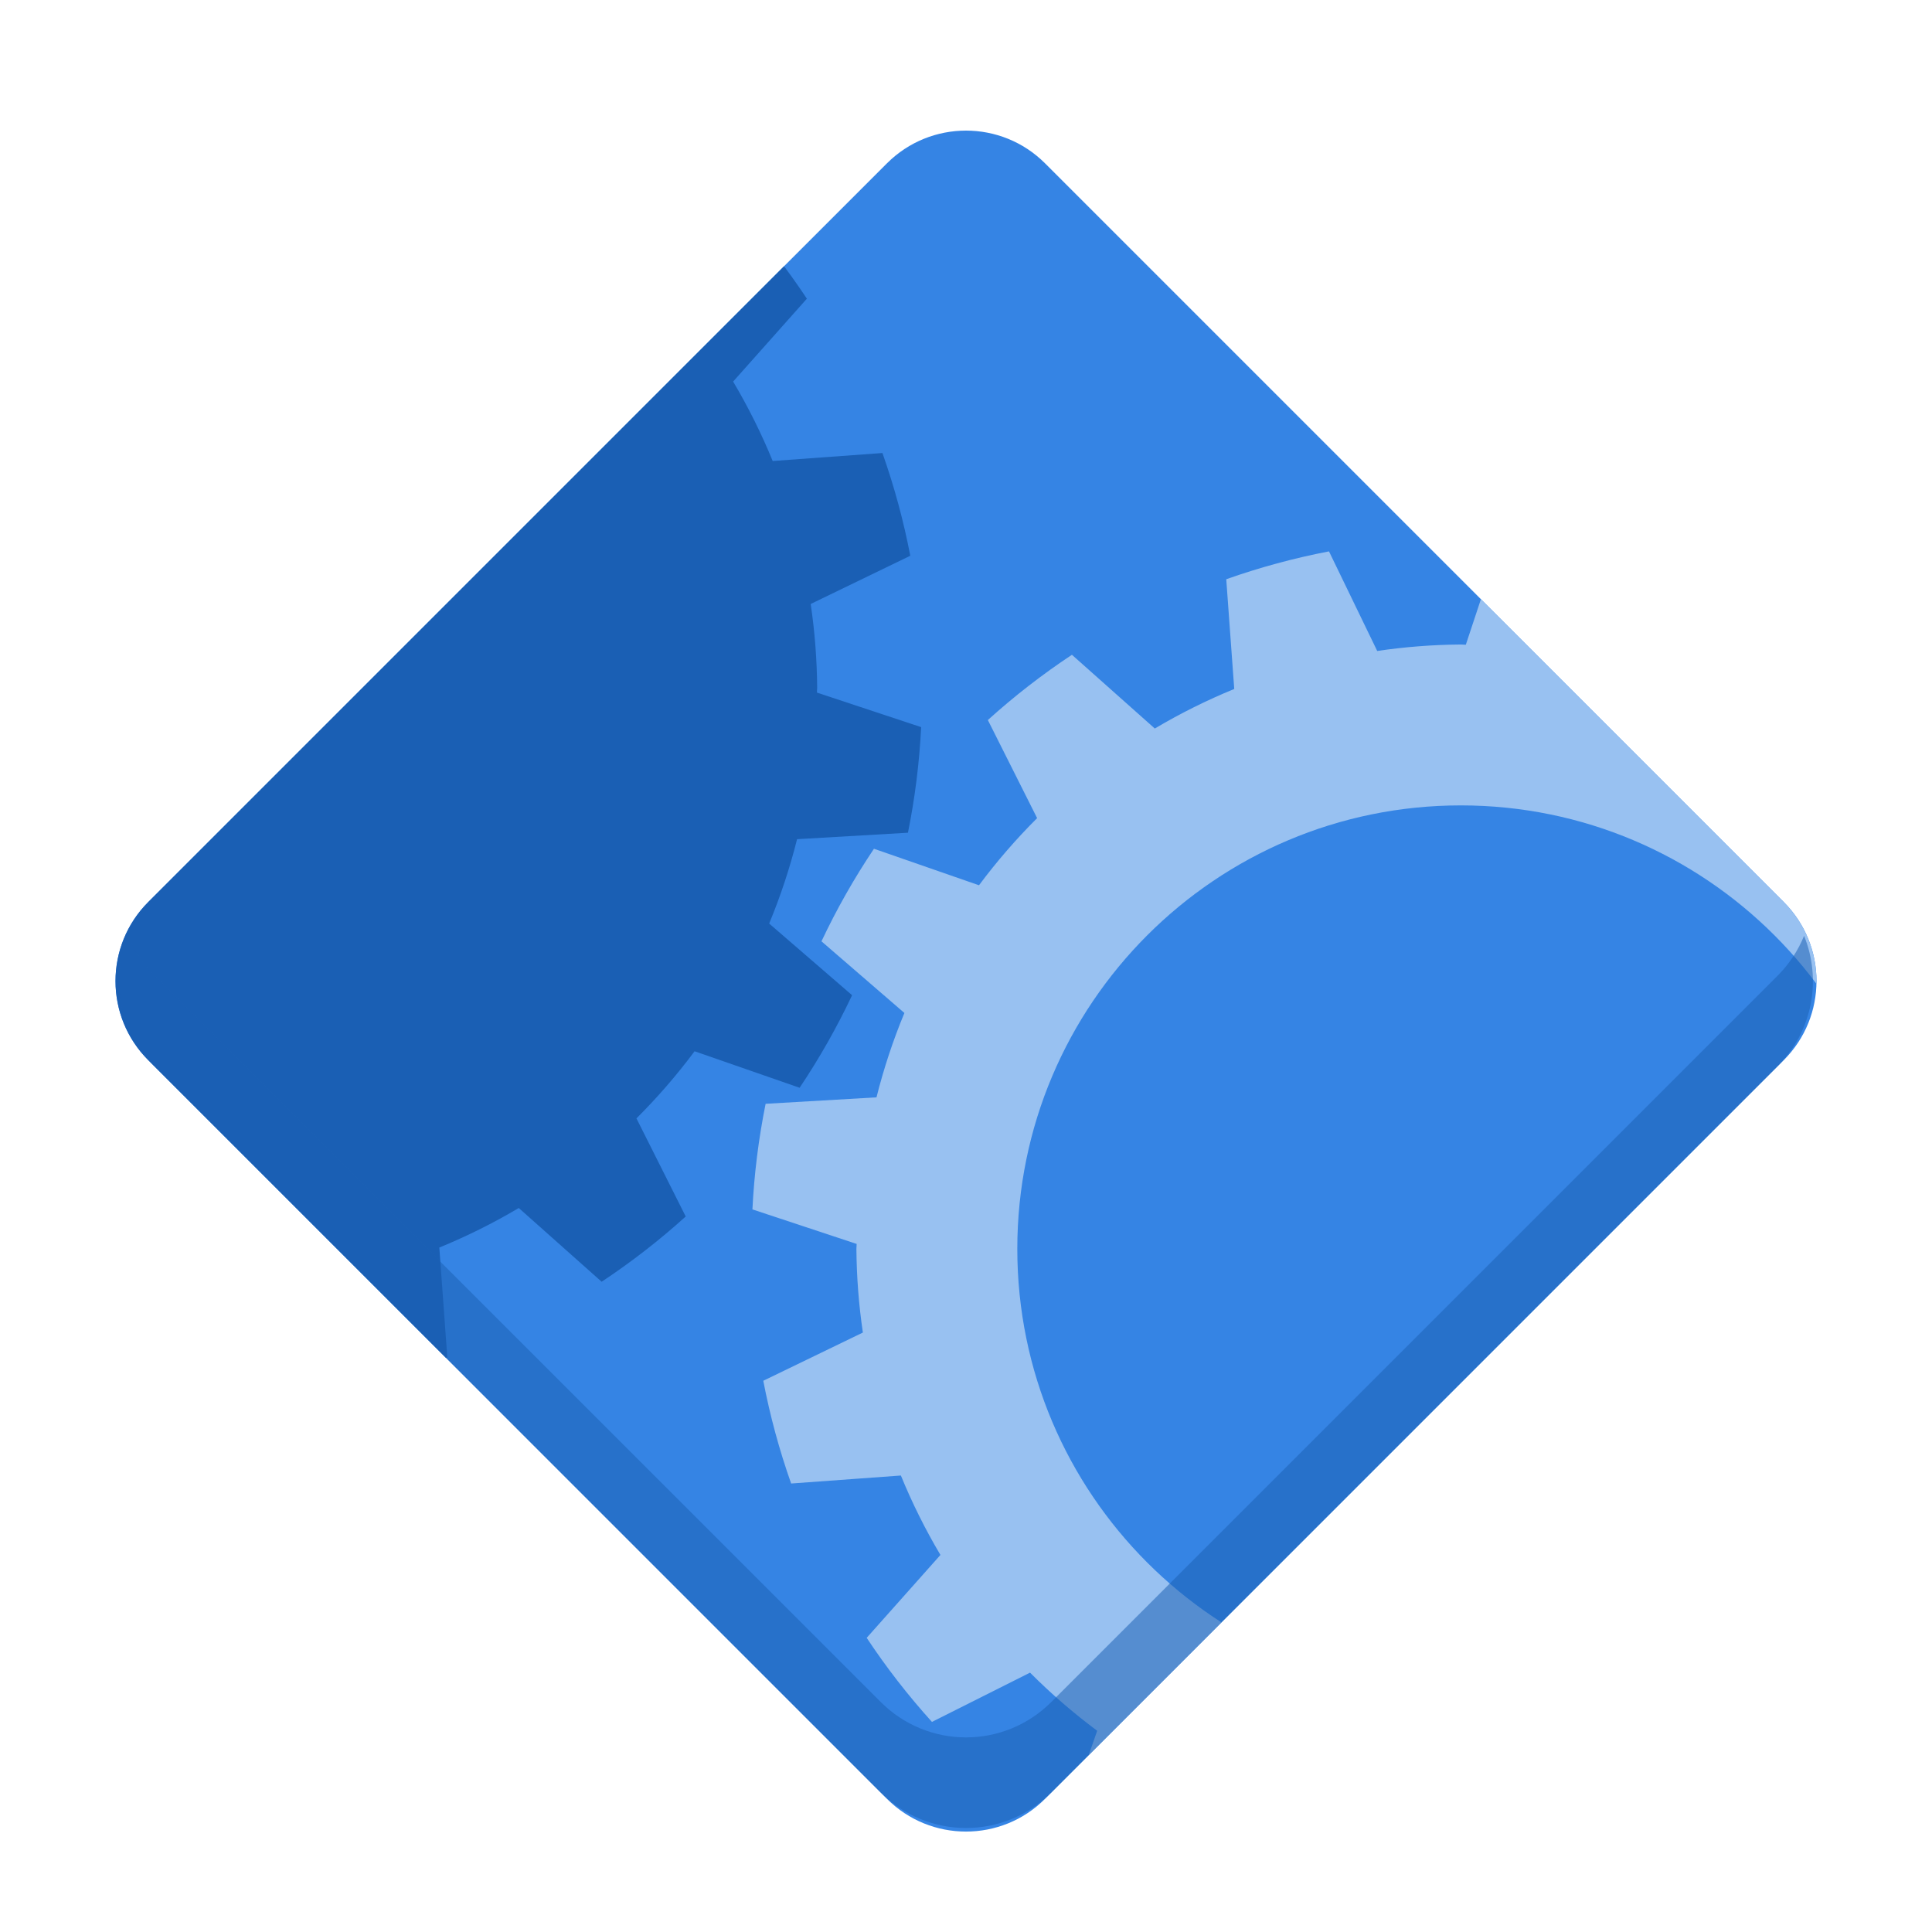
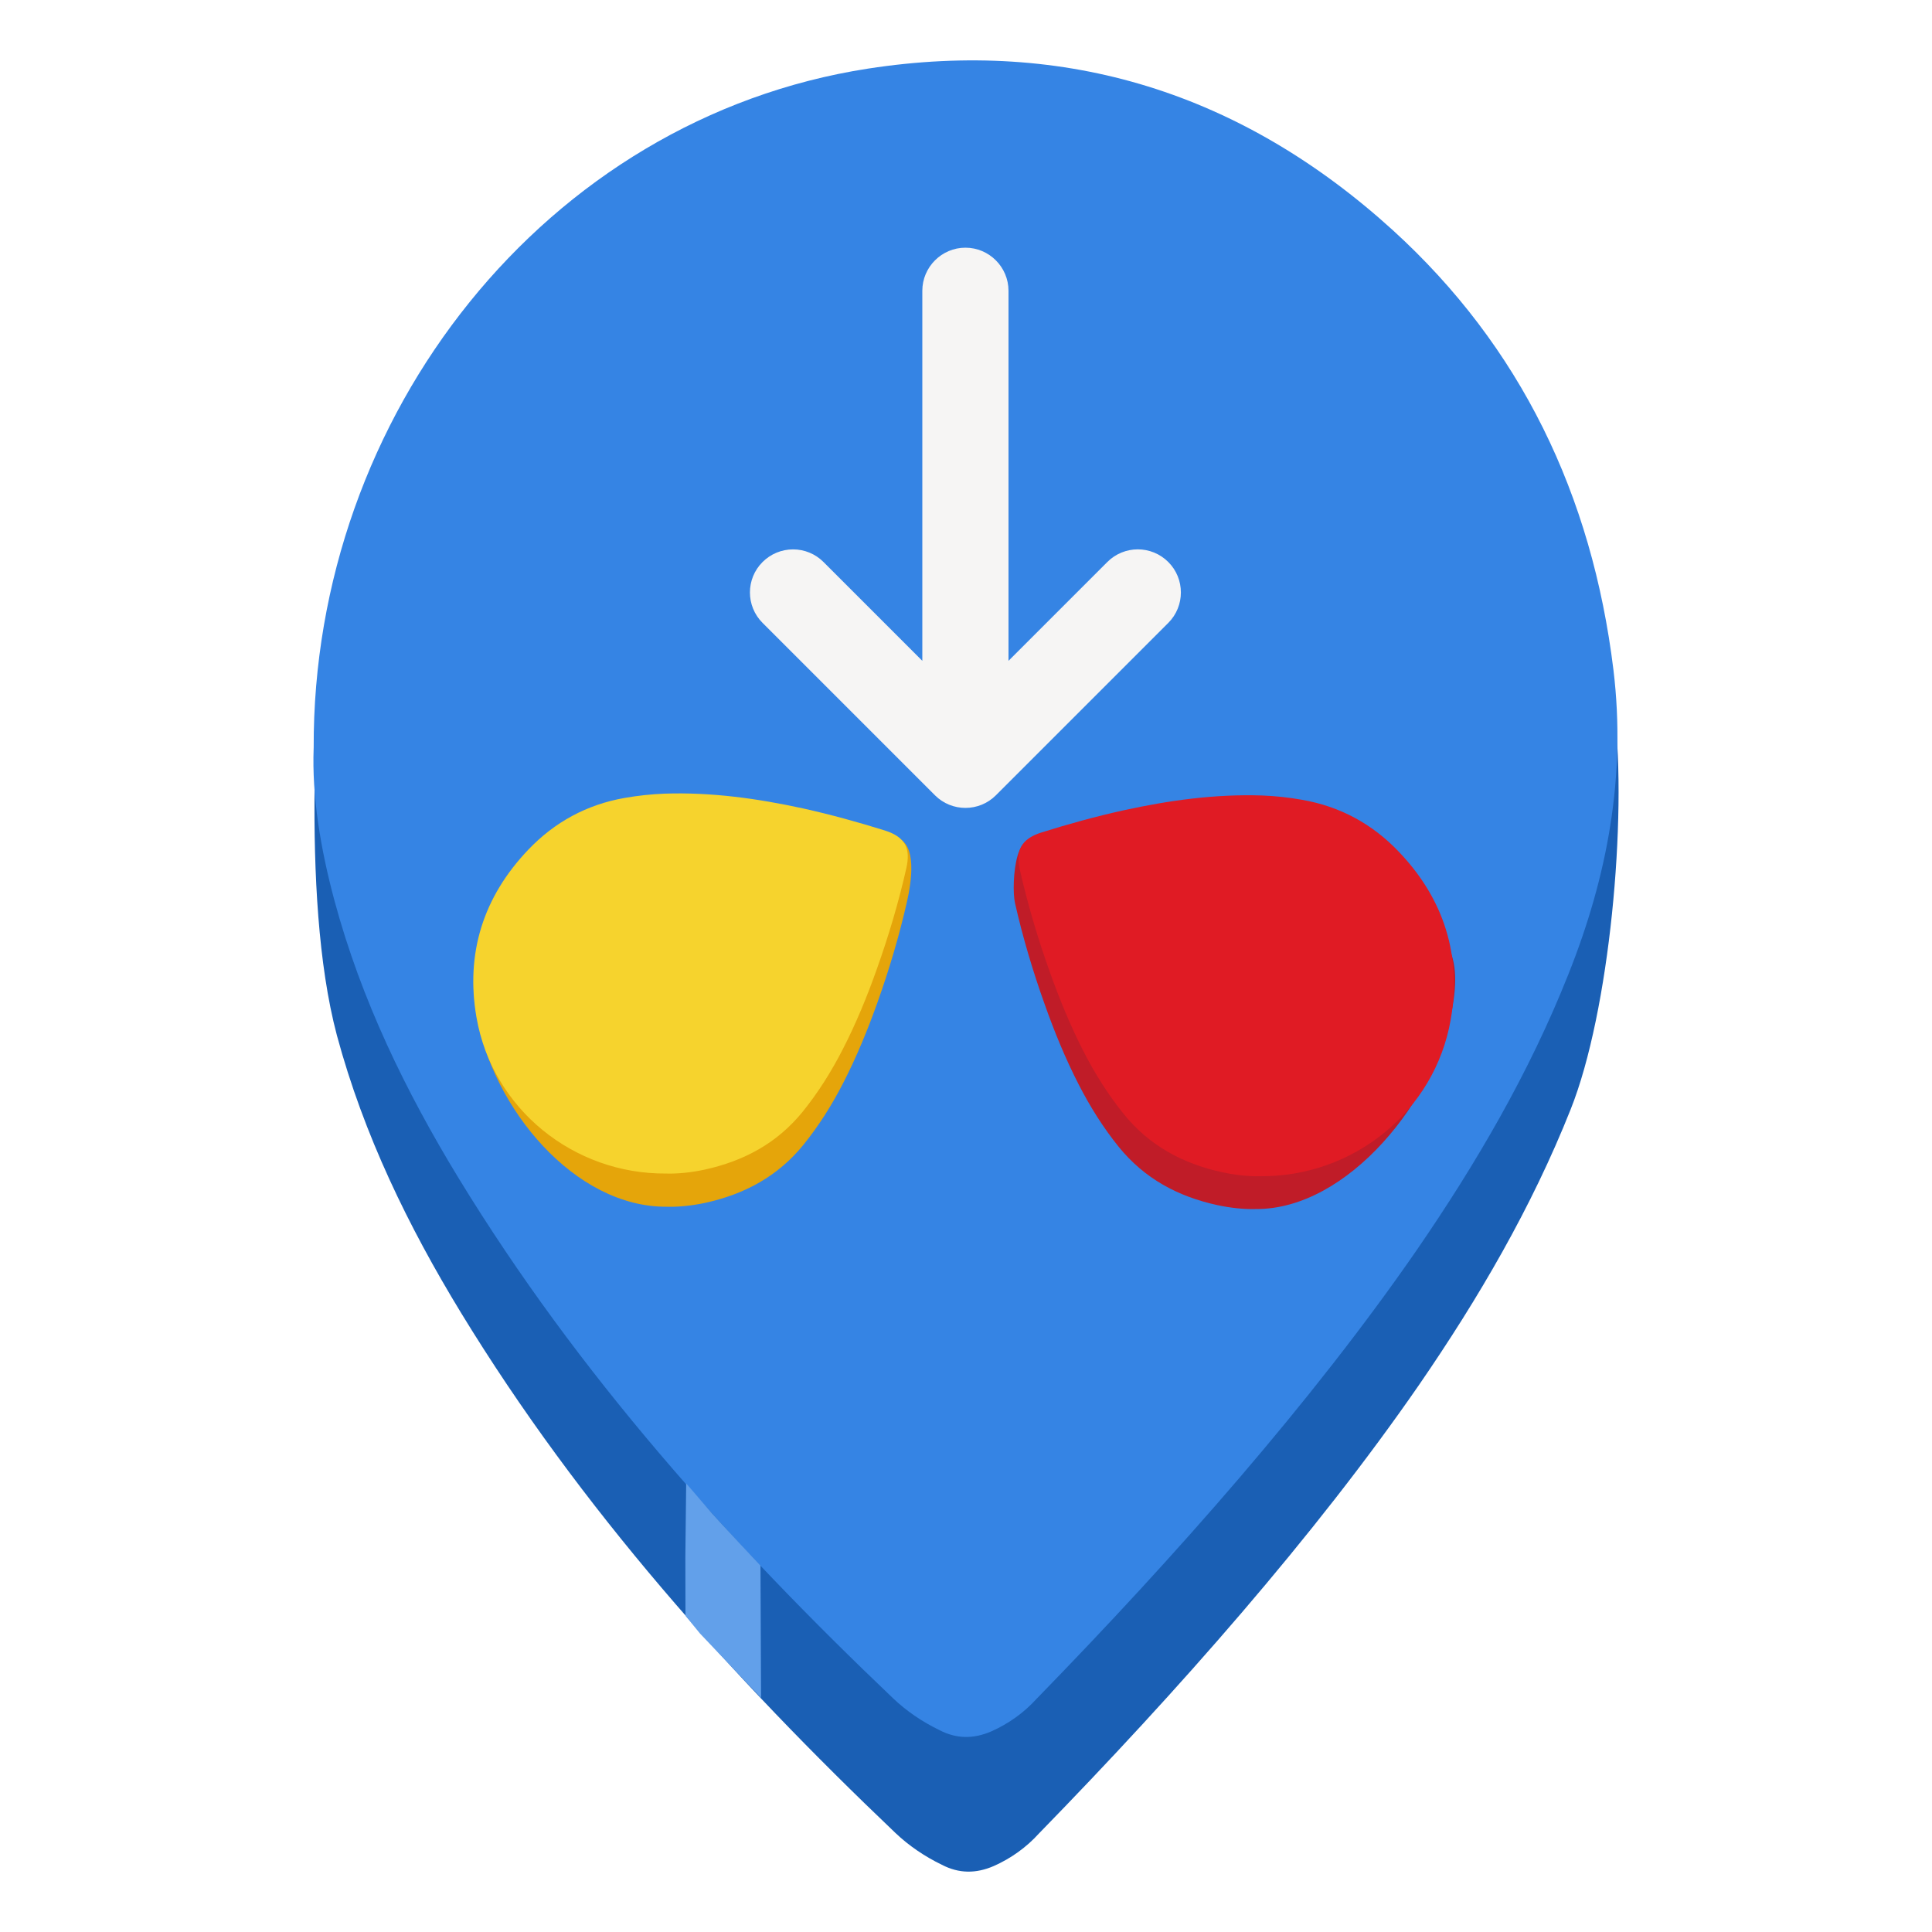
- <svg xmlns="http://www.w3.org/2000/svg" width="33.75mm" height="33.75mm" viewBox="0 0 33.75 33.75" version="1.1" id="svg974">
-   <defs id="defs968">
-     <clipPath clipPathUnits="userSpaceOnUse" id="clipPath18689">
-       <rect clip-path="none" transform="rotate(45)" ry="32" rx="32" y="123.999" x="486.037" height="362.943" width="362.943" id="rect18691" style="display:inline;opacity:1;vector-effect:none;fill:#4a86cf;fill-opacity:1;stroke:none;stroke-width:26.067;stroke-linecap:butt;stroke-linejoin:miter;stroke-miterlimit:4;stroke-dasharray:none;stroke-dashoffset:0;stroke-opacity:1;marker:none;marker-start:none;marker-mid:none;marker-end:none;paint-order:normal;enable-background:new" />
-     </clipPath>
-     <clipPath clipPathUnits="userSpaceOnUse" id="clipPath18689-3">
-       <rect clip-path="none" transform="rotate(45)" ry="32" rx="32" y="123.999" x="486.037" height="362.943" width="362.943" id="rect18691-6" style="display:inline;opacity:1;vector-effect:none;fill:#4a86cf;fill-opacity:1;stroke:none;stroke-width:26.067;stroke-linecap:butt;stroke-linejoin:miter;stroke-miterlimit:4;stroke-dasharray:none;stroke-dashoffset:0;stroke-opacity:1;marker:none;marker-start:none;marker-mid:none;marker-end:none;paint-order:normal;enable-background:new" />
-     </clipPath>
-   </defs>
-   <g id="layer1" transform="translate(-61.81982,-103.944)">
-     <g transform="matrix(0.2636723,0,0,0.2636723,61.81982,-529.397)" style="display:inline;stroke-width:0.25;enable-background:new" id="g1836">
-       <g transform="matrix(0.25,0,0,0.25,0,2295)" id="g18818" style="stroke-width:0.25">
-         <g style="stroke-width:0.27" transform="matrix(0.9260519,0,0,0.9260519,18.93073,50.87633)" id="g18590">
-           <g style="stroke-width:0.27" id="g18681" clip-path="url(#clipPath18689-3)">
-             <rect style="opacity:1;vector-effect:none;fill:#3584e4;fill-opacity:1;stroke:none;stroke-width:8.221;stroke-linecap:butt;stroke-linejoin:miter;stroke-miterlimit:4;stroke-dasharray:none;stroke-dashoffset:0;stroke-opacity:1;marker:none;marker-start:none;marker-mid:none;marker-end:none;paint-order:normal" id="rect18571" width="424" height="424" x="458.337" y="90.642" rx="10.092" ry="10.092" transform="matrix(0.6052817,0.6052817,-0.6052817,0.6052817,33.44063,99.07363)" clip-path="none" />
-             <circle style="opacity:1;vector-effect:none;fill:#f66151;fill-opacity:1;stroke:none;stroke-width:7.037;stroke-linecap:butt;stroke-linejoin:miter;stroke-miterlimit:4;stroke-dasharray:none;stroke-dashoffset:0;stroke-opacity:1;marker:none;marker-start:none;marker-mid:none;marker-end:none;paint-order:normal" id="path18706" cx="0" cy="0" r="0" transform="translate(0,-212)" />
-             <circle style="opacity:1;vector-effect:none;fill:#f66151;fill-opacity:1;stroke:none;stroke-width:7.037;stroke-linecap:butt;stroke-linejoin:miter;stroke-miterlimit:4;stroke-dasharray:none;stroke-dashoffset:0;stroke-opacity:1;marker:none;marker-start:none;marker-mid:none;marker-end:none;paint-order:normal" id="path18708" cx="0" cy="0" r="0" transform="translate(0,-212)" />
-             <path style="display:inline;opacity:1;vector-effect:none;fill:#98c1f1;fill-opacity:1;stroke:none;stroke-width:7.037;stroke-linecap:butt;stroke-linejoin:miter;stroke-miterlimit:4;stroke-dasharray:none;stroke-dashoffset:0;stroke-opacity:1;marker:none;marker-start:none;marker-mid:none;marker-end:none;paint-order:normal;enable-background:new" d="m 408.92,561.918 -9.886,29.829 a 172.971,172.971 0 0 0 -1.427,-0.071 172.971,172.971 0 0 0 -23.929,1.852 l -13.801,-28.501 a 203.293,203.293 0 0 0 -29.401,7.972 l 2.286,31.405 a 172.971,172.971 0 0 0 -22.732,11.319 l -23.718,-21.103 a 203.293,203.293 0 0 0 -24.059,18.674 l 14.099,28.073 a 172.971,172.971 0 0 0 -16.636,19.211 l -30.058,-10.448 a 203.293,203.293 0 0 0 -15.017,26.488 l 23.73,20.507 a 172.971,172.971 0 0 0 -7.985,24.143 l -31.73,1.849 a 203.293,203.293 0 0 0 -3.778,30.217 l 29.829,9.886 a 172.971,172.971 0 0 0 -0.071,1.427 172.971,172.971 0 0 0 1.852,23.929 l -28.501,13.801 a 203.293,203.293 0 0 0 7.972,29.401 l 31.405,-2.286 a 172.971,172.971 0 0 0 11.319,22.732 l -21.103,23.718 a 203.293,203.293 0 0 0 18.674,24.059 l 28.073,-14.099 a 172.971,172.971 0 0 0 19.211,16.636 l -10.448,30.058 a 203.293,203.293 0 0 0 26.488,15.017 l 20.507,-23.73 a 172.971,172.971 0 0 0 24.143,7.985 l 1.849,31.73 a 203.293,203.293 0 0 0 30.217,3.778 l 9.886,-29.829 a 172.971,172.971 0 0 0 1.427,0.071 172.971,172.971 0 0 0 23.929,-1.852 l 13.801,28.501 a 203.293,203.293 0 0 0 29.401,-7.972 l -2.286,-31.405 a 172.971,172.971 0 0 0 22.732,-11.319 l 23.718,21.103 A 203.293,203.293 0 0 0 532.96,916 l -14.099,-28.073 a 172.971,172.971 0 0 0 16.636,-19.211 l 30.058,10.448 a 203.293,203.293 0 0 0 15.017,-26.488 l -23.73,-20.507 a 172.971,172.971 0 0 0 7.985,-24.143 l 31.73,-1.849 a 203.293,203.293 0 0 0 3.778,-30.217 l -29.829,-9.886 a 172.971,172.971 0 0 0 0.071,-1.427 172.971,172.971 0 0 0 -1.852,-23.929 l 28.501,-13.801 a 203.293,203.293 0 0 0 -7.972,-29.401 l -31.405,2.286 a 172.971,172.971 0 0 0 -11.319,-22.732 l 21.103,-23.718 a 203.293,203.293 0 0 0 -18.674,-24.059 l -28.073,14.099 a 172.971,172.971 0 0 0 -19.211,-16.636 l 10.448,-30.058 A 203.293,203.293 0 0 0 485.636,581.681 l -20.507,23.73 a 172.971,172.971 0 0 0 -24.143,-7.985 l -1.849,-31.73 a 203.293,203.293 0 0 0 -30.217,-3.778 z M 397.607,637.722 A 126.926,126.926 0 0 1 524.532,764.647 126.926,126.926 0 0 1 397.607,891.572 126.926,126.926 0 0 1 270.682,764.647 126.926,126.926 0 0 1 397.607,637.722 Z" id="path18717-4" />
-             <path id="path18758" d="m 51.748,401.284 -9.886,29.829 c -0.476,-0.026 -0.951,-0.05 -1.427,-0.071 -8.01,0.062 -16.005,0.681 -23.929,1.852 L 2.706,404.392 c -9.986,1.918 -19.814,4.583 -29.401,7.972 l 2.286,31.405 c -7.844,3.211 -15.442,6.994 -22.732,11.319 l -23.718,-21.103 c -8.475,5.614 -16.518,11.857 -24.059,18.674 l 14.099,28.073 c -6.009,5.987 -11.569,12.408 -16.636,19.211 l -30.058,-10.448 c -5.661,8.442 -10.68,17.296 -15.017,26.488 l 23.73,20.507 c -3.25,7.841 -5.919,15.91 -7.985,24.143 l -31.73,1.849 c -2.013,9.964 -3.276,20.064 -3.778,30.217 l 29.829,9.886 c -0.026,0.476 -0.05,0.951 -0.071,1.427 0.062,8.01 0.681,16.005 1.852,23.929 l -28.501,13.801 c 1.918,9.986 4.583,19.814 7.972,29.401 l 31.405,-2.286 c 3.211,7.844 6.994,15.442 11.319,22.732 l -21.103,23.718 c 5.614,8.475 11.857,16.518 18.674,24.059 l 28.073,-14.099 c 5.987,6.009 12.408,11.569 19.211,16.636 l -10.448,30.058 c 8.442,5.661 17.296,10.68 26.488,15.017 l 20.507,-23.73 c 7.841,3.25 15.91,5.919 24.143,7.985 l 1.849,31.73 c 9.964,2.013 20.064,3.276 30.217,3.778 l 9.886,-29.829 c 0.476,0.026 0.951,0.05 1.427,0.071 8.01,-0.062 16.005,-0.681 23.929,-1.852 l 13.801,28.501 c 9.986,-1.918 19.814,-4.583 29.401,-7.972 l -2.286,-31.405 c 7.844,-3.211 15.442,-6.994 22.732,-11.319 l 23.718,21.103 c 8.475,-5.614 16.518,-11.857 24.059,-18.674 l -14.099,-28.073 c 6.009,-5.987 11.569,-12.408 16.636,-19.211 l 30.058,10.448 c 5.661,-8.442 10.68,-17.296 15.017,-26.488 l -23.73,-20.507 c 3.25,-7.841 5.919,-15.91 7.985,-24.143 l 31.73,-1.849 c 2.013,-9.964 3.276,-20.064 3.778,-30.217 l -29.829,-9.886 c 0.026,-0.476 0.05,-0.951 0.071,-1.427 -0.062,-8.01 -0.681,-16.005 -1.852,-23.929 l 28.501,-13.801 c -1.918,-9.986 -4.583,-19.814 -7.972,-29.401 l -31.405,2.286 c -3.211,-7.844 -6.994,-15.442 -11.319,-22.732 l 21.103,-23.718 c -5.614,-8.475 -11.857,-16.518 -18.674,-24.059 l -28.073,14.099 c -5.987,-6.009 -12.408,-11.569 -19.211,-16.636 l 10.448,-30.058 c -8.442,-5.661 -17.296,-10.68 -26.488,-15.017 l -20.507,23.73 c -7.841,-3.25 -15.91,-5.919 -24.143,-7.985 l -1.849,-31.73 c -9.964,-2.013 -20.064,-3.276 -30.217,-3.778 z" style="display:inline;opacity:1;vector-effect:none;fill:#1a5fb4;fill-opacity:1;stroke:none;stroke-width:7.037;stroke-linecap:butt;stroke-linejoin:miter;stroke-miterlimit:4;stroke-dasharray:none;stroke-dashoffset:0;stroke-opacity:1;marker:none;marker-start:none;marker-mid:none;marker-end:none;paint-order:normal;enable-background:new" />
-           </g>
-         </g>
-         <path style="display:inline;opacity:0.534;vector-effect:none;fill:#1a5fb4;fill-opacity:1;stroke:none;stroke-width:1.629;stroke-linecap:butt;stroke-linejoin:miter;stroke-miterlimit:4;stroke-dasharray:none;stroke-dashoffset:0;stroke-opacity:1;marker:none;marker-start:none;marker-mid:none;marker-end:none;paint-order:normal;enable-background:new" clip-path="none" d="m 8.477,2676 c -1.171,2.887 -0.583,6.308 1.766,8.656 l 48.102,48.102 c 3.134,3.134 8.179,3.134 11.312,0 l 48.102,-48.102 c 2.348,-2.348 2.937,-5.77 1.766,-8.656 -0.392,0.966 -0.98,1.871 -1.766,2.656 l -48.102,48.102 c -3.134,3.134 -8.179,3.134 -11.312,0 L 10.242,2678.656 C 9.457,2677.871 8.868,2676.965 8.477,2676 Z" transform="matrix(4,0,0,4,0,-10028)" id="rect18571-6" />
-       </g>
-       <rect y="2402" x="-1.5000001e-06" height="128" width="128" id="rect9125-7-2" style="display:inline;opacity:1;vector-effect:none;fill:none;fill-opacity:1;stroke:none;stroke-width:1.25;stroke-linecap:butt;stroke-linejoin:miter;stroke-miterlimit:4;stroke-dasharray:none;stroke-dashoffset:0;stroke-opacity:1;marker:none;marker-start:none;marker-mid:none;marker-end:none;paint-order:normal;enable-background:new" />
-     </g>
-   </g>
+ <svg xmlns="http://www.w3.org/2000/svg" height="128px" viewBox="0 0 128 128" width="128px">
+   <path d="m 22.32 68.594 c 1.781 6.605 4.734 12.656 8.219 18.375 c 7.934 13 17.934 24.129 28.781 34.465 c 0.891 0.848 1.949 1.566 3.082 2.113 c 1.133 0.59 2.266 0.59 3.438 0.082 c 1.133 -0.504 2.148 -1.223 2.996 -2.16 c 9.211 -9.449 18.258 -19.699 25.184 -29.723 c 3.93 -5.715 7.449 -11.727 10.039 -18.246 c 2.586 -6.48 3.75 -19.301 2.902 -26.328 c -1.418 -11.598 -6.059 -15.289 -14.52 -22.996 c -10.008 -9.094 -21.664 -21.234 -34.781 -19.203 c -21.336 3.305 -37.172 25.211 -36.82 47.262 c -0.055 5.535 0.227 11.637 1.48 16.359 z m 0 0" fill="#1a5fb4" />
+   <path d="m 20.781 49.555 c -0.121 3.176 0.445 6.645 1.379 10.117 c 1.781 6.605 4.734 12.656 8.219 18.375 c 7.934 13 17.934 24.129 28.785 34.465 c 0.887 0.848 1.945 1.566 3.078 2.113 c 1.133 0.59 2.266 0.59 3.438 0.082 c 1.133 -0.504 2.148 -1.223 3 -2.16 c 9.207 -9.453 18.258 -19.703 25.18 -29.723 c 3.93 -5.715 7.449 -11.727 10.039 -18.25 c 2.59 -6.48 3.848 -13.164 2.996 -20.191 c -1.418 -11.598 -6.152 -21.422 -14.613 -29.129 c -10.008 -9.094 -21.664 -12.738 -34.781 -10.707 c -21.336 3.305 -36.801 22.949 -36.719 45.008 z m 0 0" fill="#3584e4" />
+   <path d="m 63.961 16.41 c -1.57 0 -2.855 1.285 -2.855 2.855 v 24.516 l -6.547 -6.547 c -0.535 -0.535 -1.258 -0.836 -2.016 -0.836 c -0.758 0 -1.484 0.301 -2.02 0.836 c -1.117 1.113 -1.117 2.922 0 4.035 l 11.422 11.422 c 1.113 1.113 2.922 1.113 4.035 0 l 11.422 -11.422 c 1.113 -1.113 1.113 -2.922 0 -4.035 c -1.117 -1.117 -2.922 -1.117 -4.039 0 l -6.547 6.547 v -24.516 c 0 -1.57 -1.281 -2.855 -2.855 -2.855 z m 0 0" fill="#f6f5f4" />
+   <path d="m 44.184 79.949 c 0.785 0.023 1.664 -0.07 2.543 -0.258 c 2.598 -0.57 4.809 -1.754 6.504 -3.848 c 1.035 -1.277 1.902 -2.664 2.648 -4.121 c 0.879 -1.715 1.613 -3.504 2.258 -5.316 c 0.781 -2.188 1.445 -4.426 1.957 -6.688 c 0.285 -1.27 0.695 -3.801 -0.707 -4.234 c -1.781 -0.559 -4.305 0.684 -6.133 0.277 c -3.023 -0.66 -6.074 -1.086 -9.188 -0.98 c -0.879 0.035 -1.758 0.129 -2.625 0.281 c -2.516 0.438 -4.652 1.598 -6.398 3.434 c -2.98 3.125 -4.188 4.582 -3.453 8.832 c 1.055 6.074 6.469 12.672 12.594 12.621 z m 0 0" fill="#e5a50a" />
+   <path d="m 44.137 77.75 c 0.785 0.023 1.664 -0.07 2.543 -0.258 c 2.602 -0.57 4.809 -1.75 6.508 -3.848 c 1.031 -1.277 1.898 -2.664 2.645 -4.121 c 0.883 -1.715 1.617 -3.504 2.258 -5.316 c 0.781 -2.188 1.445 -4.426 1.957 -6.688 c 0.285 -1.27 -0.035 -2.062 -1.434 -2.5 c -1.781 -0.555 -3.574 -1.051 -5.402 -1.457 c -3.027 -0.66 -6.078 -1.086 -9.191 -0.98 c -0.879 0.035 -1.758 0.129 -2.625 0.281 c -2.516 0.438 -4.652 1.602 -6.398 3.434 c -2.98 3.125 -4.164 6.855 -3.43 11.105 c 1.055 6.074 6.445 10.398 12.57 10.348 z m 0 0" fill="#f6d32d" />
+   <path d="m 83.188 80.102 c -0.785 0.023 -1.664 -0.074 -2.547 -0.262 c -2.605 -0.57 -4.816 -1.754 -6.52 -3.855 c -1.035 -1.281 -1.902 -2.668 -2.652 -4.129 c -0.883 -1.719 -1.617 -3.512 -2.258 -5.324 c -0.785 -2.195 -1.453 -4.438 -1.965 -6.703 c -0.285 -1.27 0.094 -6.047 1.961 -3.168 c 1.785 -0.555 3.582 -1.055 5.414 -1.461 c 3.031 -0.664 5.566 -0.426 8.684 -0.32 c 0.883 0.035 1.762 0.129 2.629 0.285 c 2.523 0.438 4.664 1.602 6.414 3.441 c 2.984 3.129 4.621 3.836 3.887 8.094 c -1.059 6.09 -6.91 13.449 -13.047 13.402 z m 0 0" fill="#c01c28" />
+   <path d="m 83.516 77.926 c -0.785 0.023 -1.664 -0.074 -2.547 -0.262 c -2.605 -0.57 -4.816 -1.754 -6.516 -3.855 c -1.035 -1.281 -1.906 -2.668 -2.656 -4.129 c -0.879 -1.719 -1.617 -3.512 -2.258 -5.324 c -0.785 -2.195 -1.449 -4.438 -1.965 -6.703 c -0.285 -1.27 0.035 -2.066 1.441 -2.504 c 1.781 -0.559 3.578 -1.055 5.41 -1.461 c 3.035 -0.664 6.09 -1.09 9.211 -0.984 c 0.879 0.035 1.758 0.129 2.629 0.285 c 2.52 0.438 4.66 1.602 6.41 3.441 c 2.988 3.129 4.176 6.867 3.438 11.125 c -1.059 6.09 -6.461 10.418 -12.598 10.371 z m 0 0" fill="#e01b24" />
+   <path d="m 45.406 103.125 l 0.008 3.922 l 0.965 1.18 l 4.043 4.262 l -0.039 -8.766 s -2.797 -2.98 -3.242 -3.492 c -0.441 -0.508 -1.68 -1.969 -1.68 -1.941 z m 0 0" fill="#62a0ea" />
</svg>
